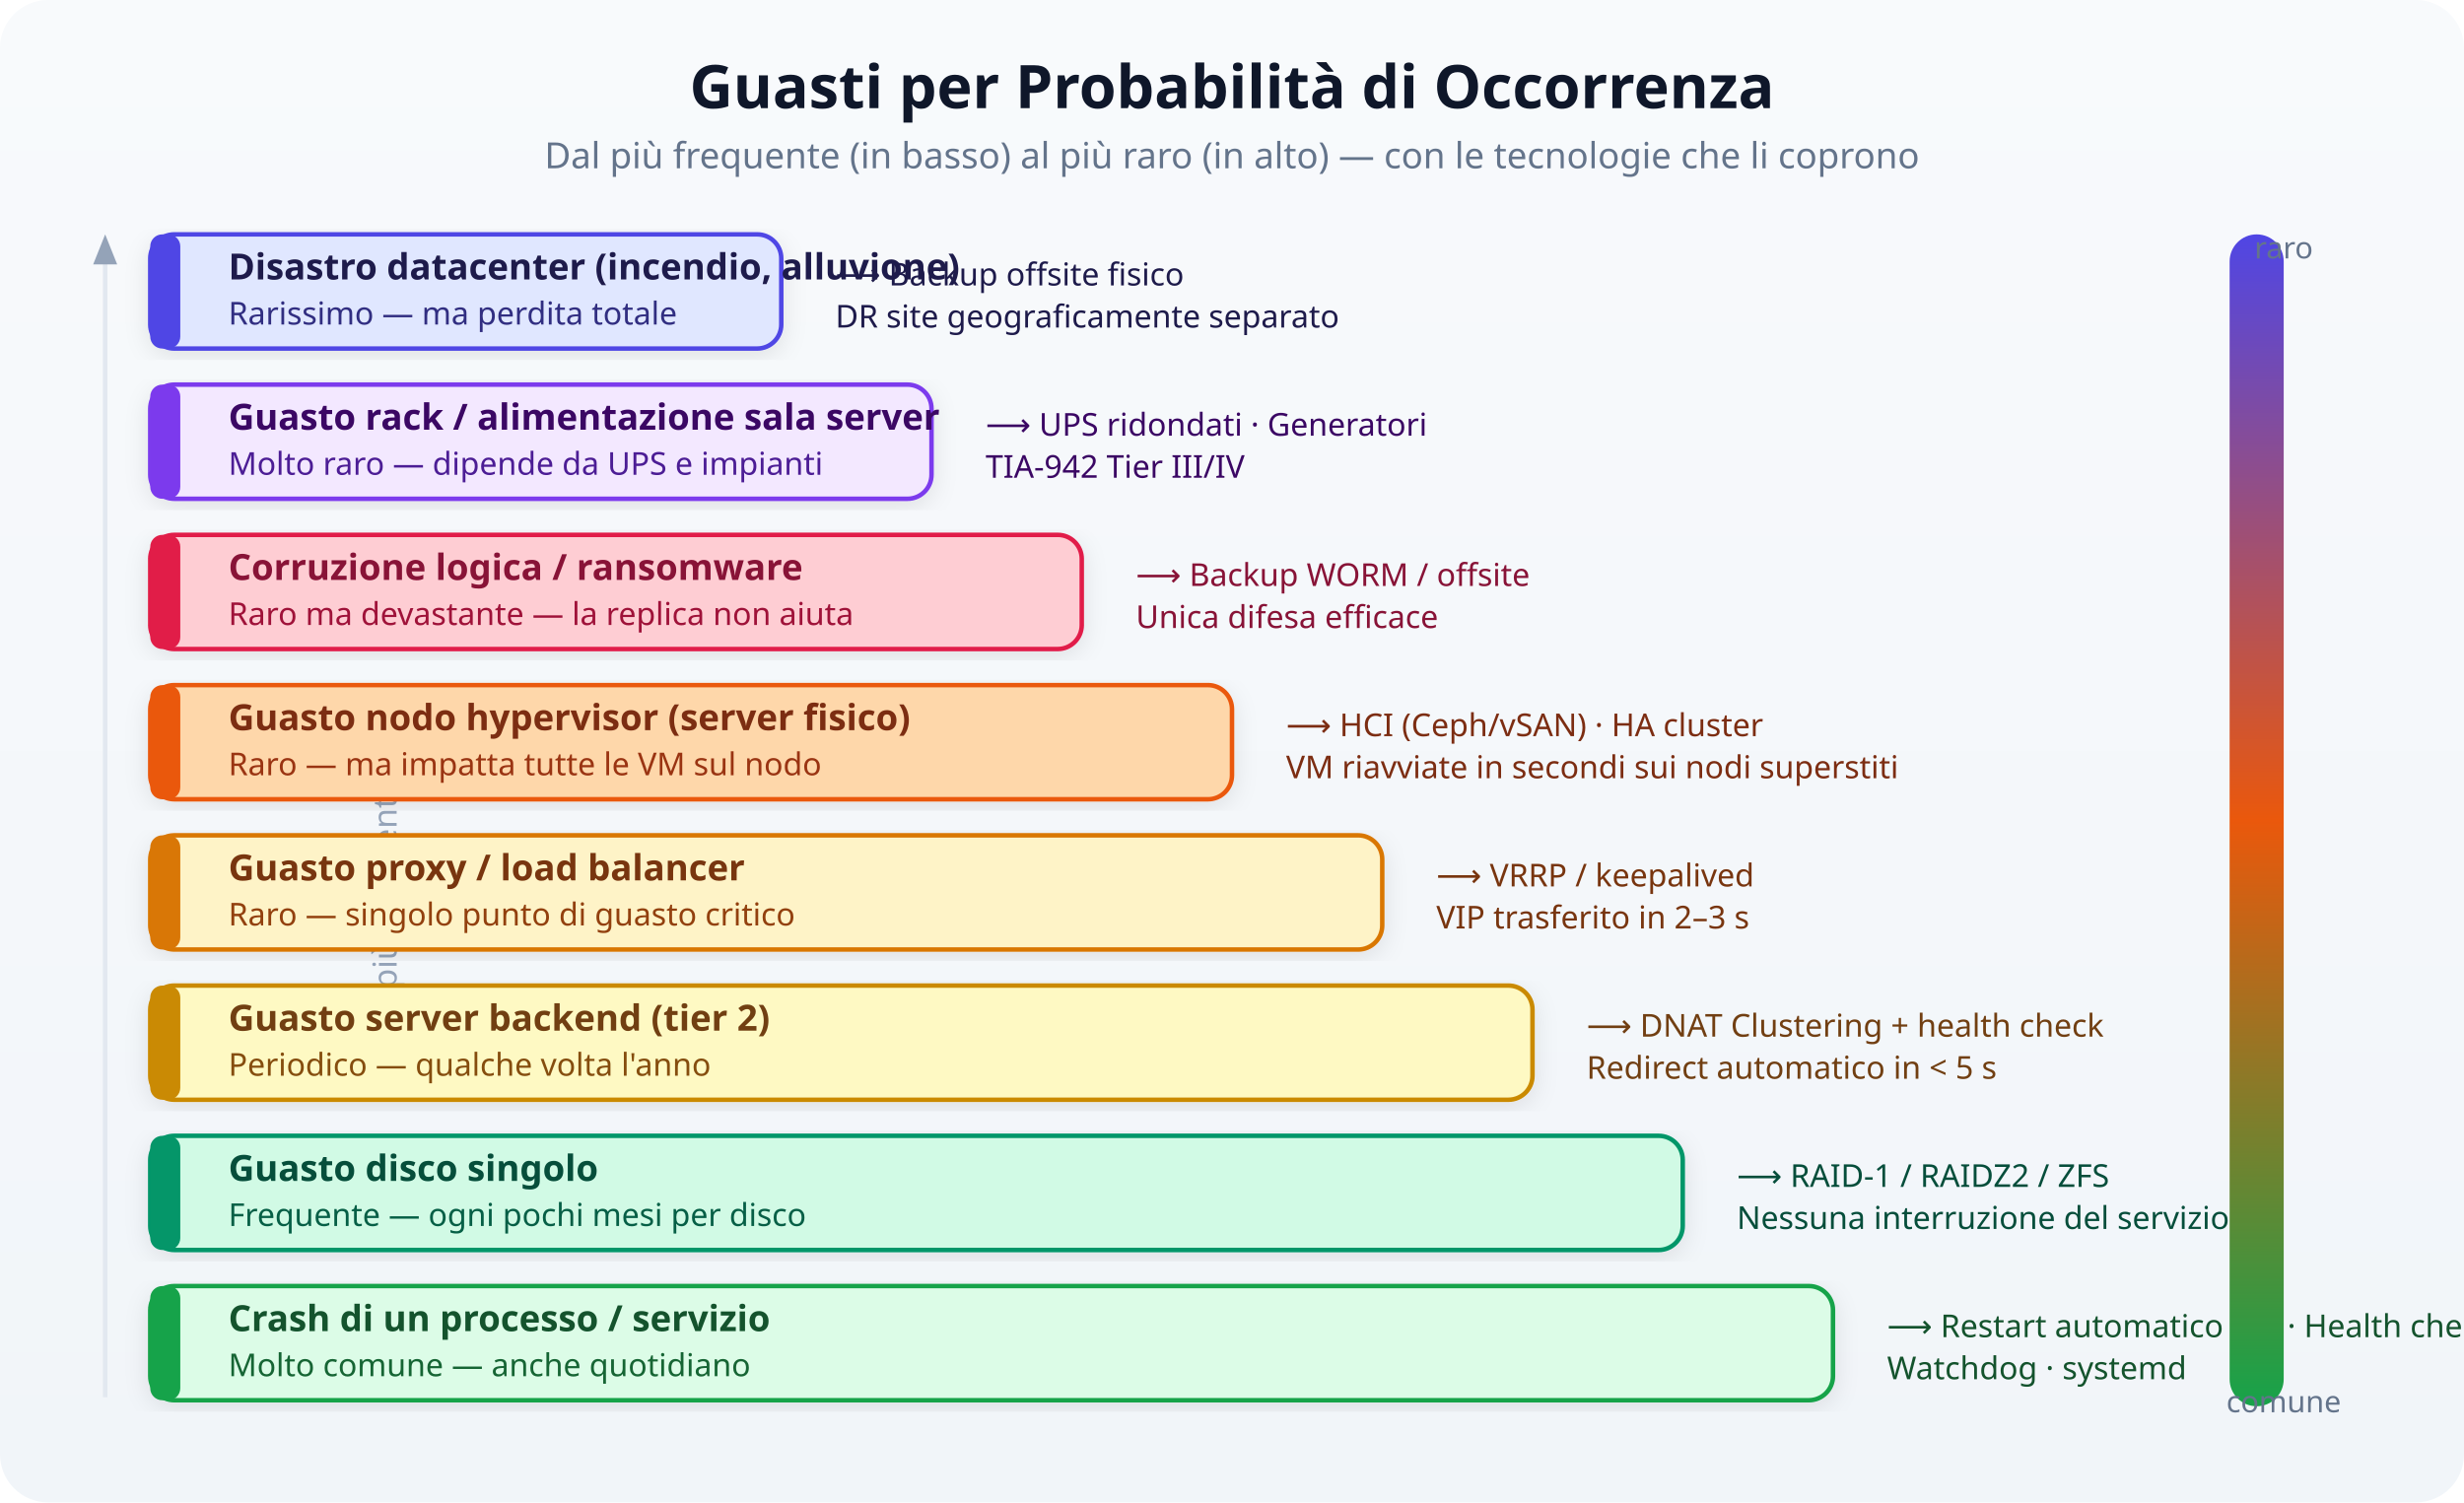
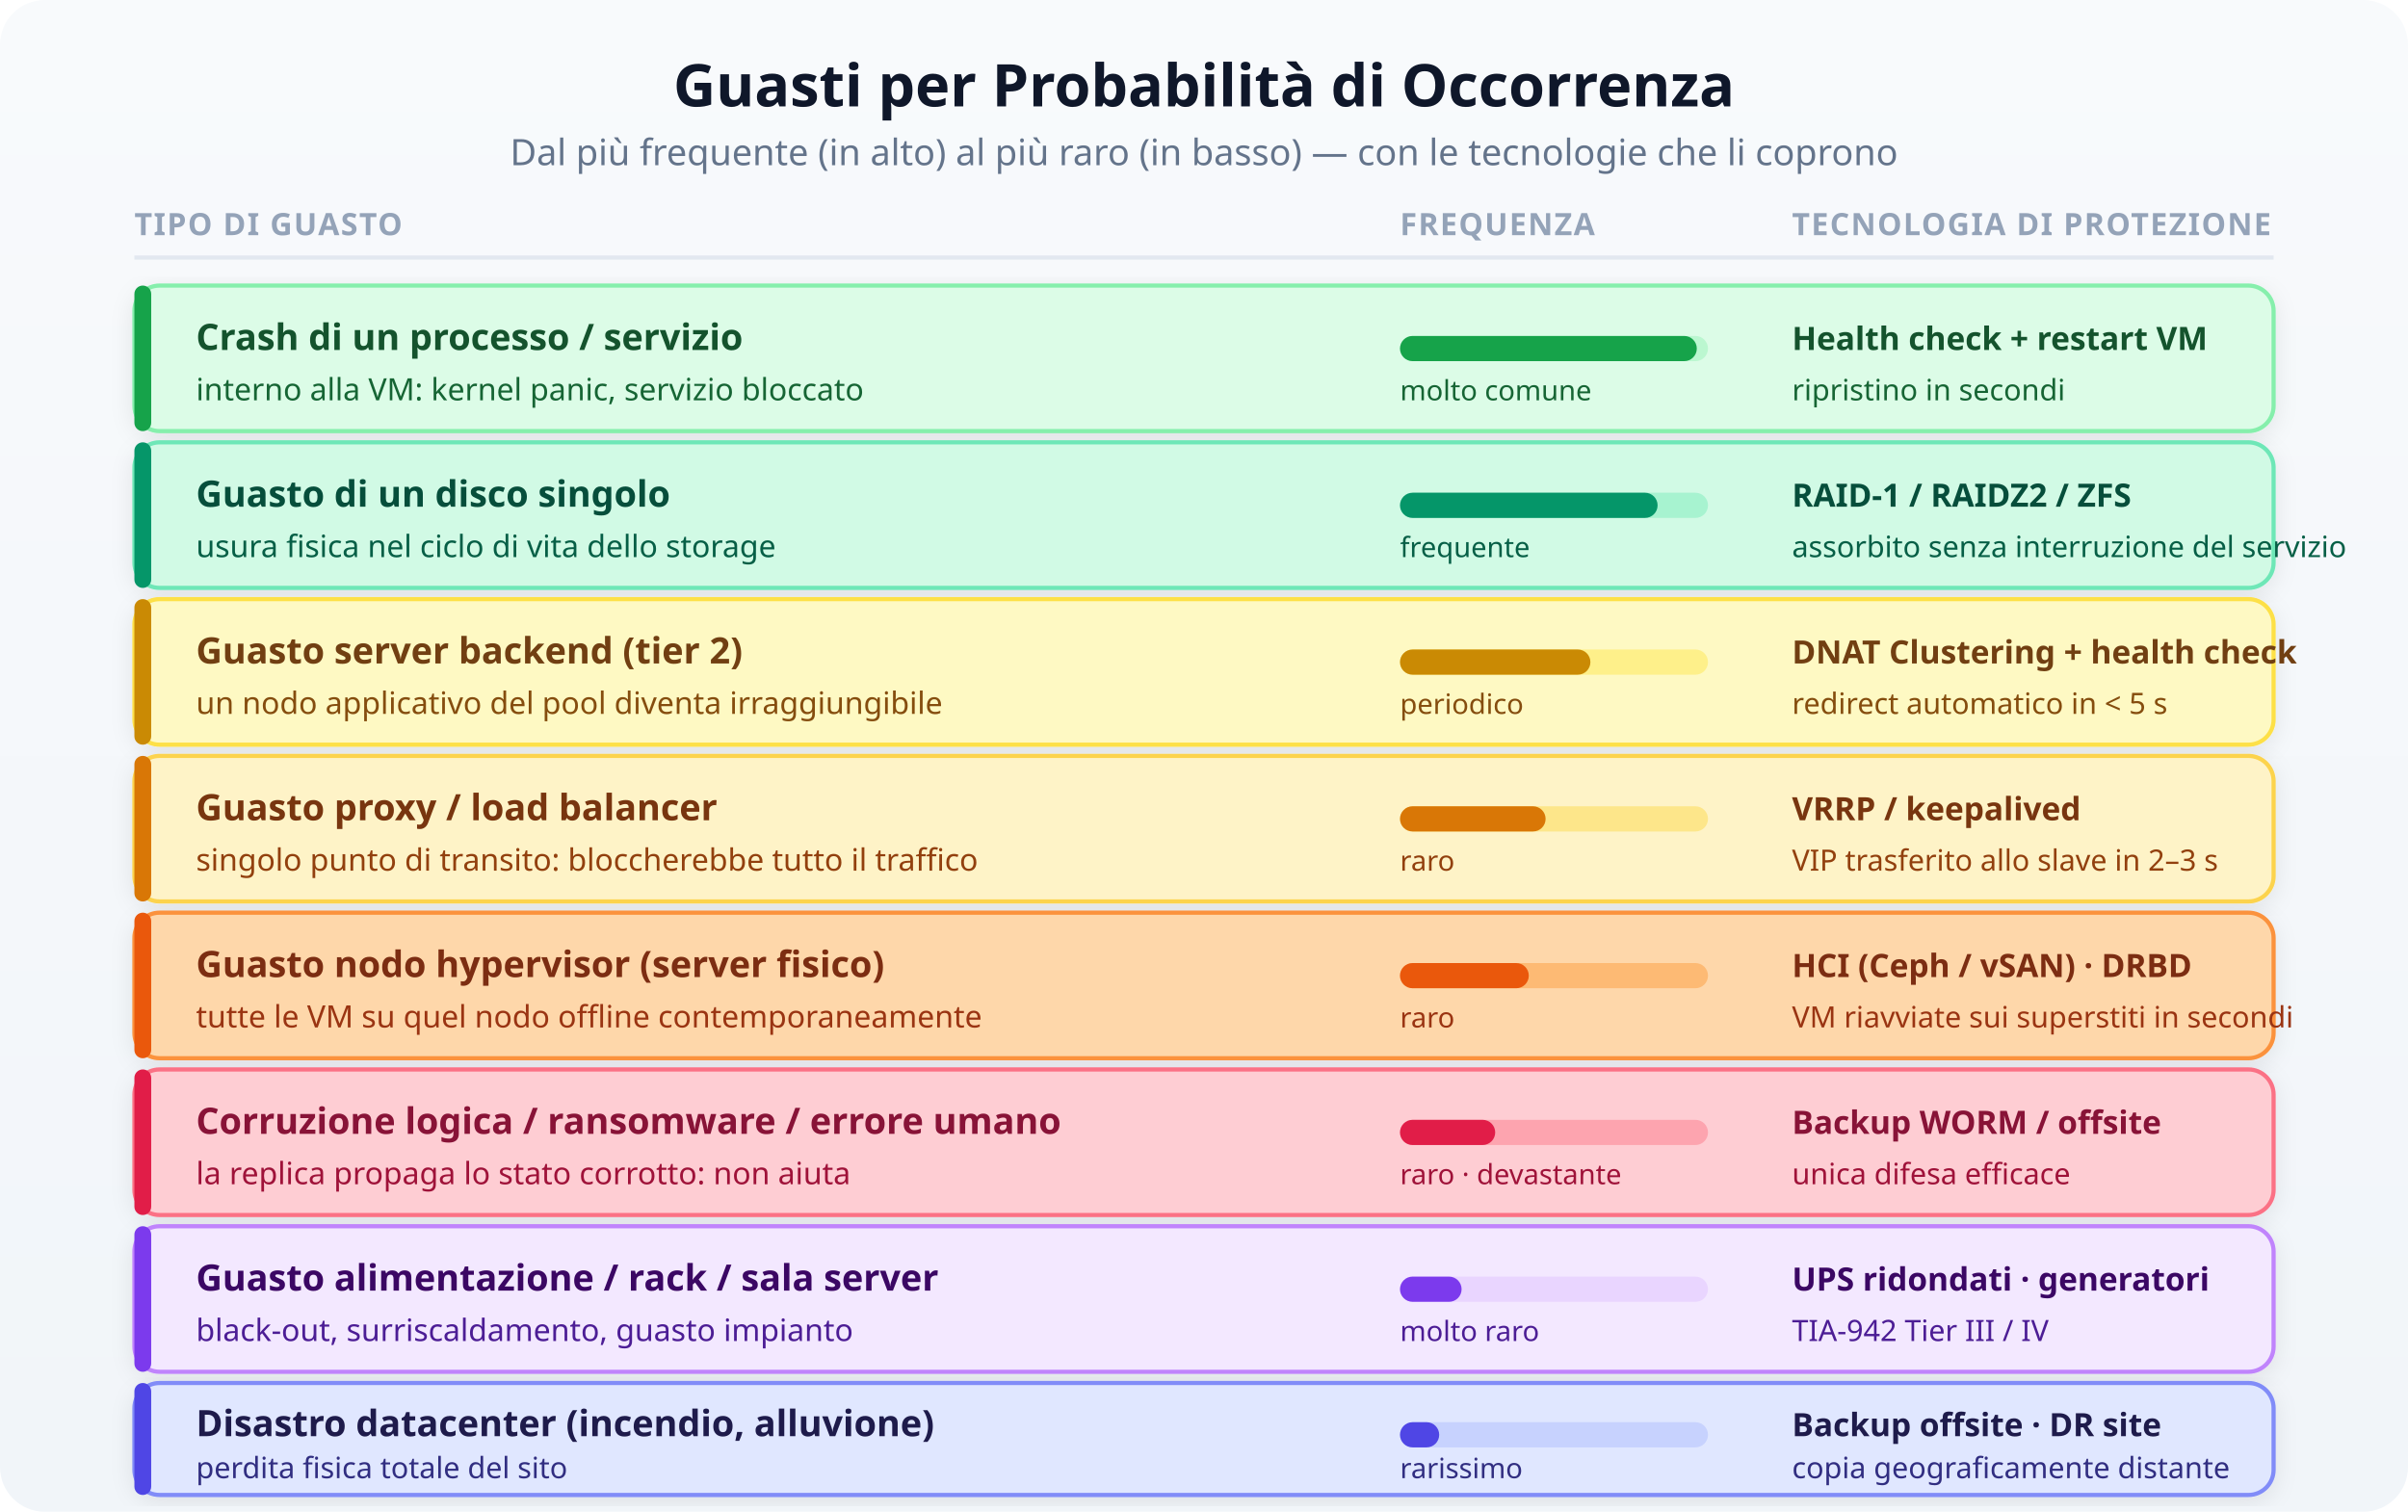
- <svg xmlns="http://www.w3.org/2000/svg" viewBox="0 0 820 500" font-family="'Segoe UI', system-ui, sans-serif">
+ <svg xmlns="http://www.w3.org/2000/svg" viewBox="0 0 860 540" font-family="'Segoe UI', system-ui, sans-serif">
  <defs>
    <linearGradient id="bg2" x1="0" y1="0" x2="0" y2="1">
      <stop offset="0%" stop-color="#f8fafc" />
      <stop offset="100%" stop-color="#f1f5f9" />
    </linearGradient>
    <filter id="sh2">
-       <feDropShadow dx="0" dy="2" stdDeviation="4" flood-color="#00000018" />
+       <feDropShadow dx="0" dy="2" stdDeviation="4" flood-color="#00000015" />
    </filter>
  </defs>
-   <rect width="820" height="500" fill="url(#bg2)" rx="16" />
-   <text x="410" y="36" text-anchor="middle" font-size="20" font-weight="700" fill="#0f172a">Guasti per Probabilità di Occorrenza</text>
-   <text x="410" y="56" text-anchor="middle" font-size="12" fill="#64748b">Dal più frequente (in basso) al più raro (in alto) — con le tecnologie che li coprono</text>
-   <text x="22" y="410" font-size="11" fill="#94a3b8" text-anchor="middle" transform="rotate(-90,22,300)">← più frequente</text>
-   <line x1="35" y1="80" x2="35" y2="465" stroke="#e2e8f0" stroke-width="1.5" />
-   <polygon points="35,78 31,88 39,88" fill="#94a3b8" />
-   <rect x="50" y="428" width="560" height="38" rx="8" fill="#dcfce7" stroke="#16a34a" stroke-width="1.5" filter="url(#sh2)" />
-   <rect x="50" y="428" width="10" height="38" rx="4" fill="#16a34a" />
-   <text x="76" y="443" font-size="12" font-weight="700" fill="#14532d">Crash di un processo / servizio</text>
-   <text x="76" y="458" font-size="10.5" fill="#166534">Molto comune — anche quotidiano</text>
-   <text x="628" y="445" font-size="10.5" fill="#14532d">⟶ Restart automatico VM · Health check HAProxy</text>
-   <text x="628" y="459" font-size="10.5" fill="#14532d">    Watchdog · systemd</text>
-   <rect x="50" y="378" width="510" height="38" rx="8" fill="#d1fae5" stroke="#059669" stroke-width="1.5" filter="url(#sh2)" />
-   <rect x="50" y="378" width="10" height="38" rx="4" fill="#059669" />
-   <text x="76" y="393" font-size="12" font-weight="700" fill="#064e3b">Guasto disco singolo</text>
-   <text x="76" y="408" font-size="10.5" fill="#065f46">Frequente — ogni pochi mesi per disco</text>
-   <text x="578" y="395" font-size="10.5" fill="#064e3b">⟶ RAID-1 / RAIDZ2 / ZFS</text>
-   <text x="578" y="409" font-size="10.5" fill="#064e3b">    Nessuna interruzione del servizio</text>
-   <rect x="50" y="328" width="460" height="38" rx="8" fill="#fef9c3" stroke="#ca8a04" stroke-width="1.5" filter="url(#sh2)" />
-   <rect x="50" y="328" width="10" height="38" rx="4" fill="#ca8a04" />
-   <text x="76" y="343" font-size="12" font-weight="700" fill="#713f12">Guasto server backend (tier 2)</text>
-   <text x="76" y="358" font-size="10.5" fill="#854d0e">Periodico — qualche volta l'anno</text>
-   <text x="528" y="345" font-size="10.5" fill="#713f12">⟶ DNAT Clustering + health check</text>
-   <text x="528" y="359" font-size="10.5" fill="#713f12">    Redirect automatico in &lt; 5 s</text>
-   <rect x="50" y="278" width="410" height="38" rx="8" fill="#fef3c7" stroke="#d97706" stroke-width="1.5" filter="url(#sh2)" />
-   <rect x="50" y="278" width="10" height="38" rx="4" fill="#d97706" />
-   <text x="76" y="293" font-size="12" font-weight="700" fill="#78350f">Guasto proxy / load balancer</text>
-   <text x="76" y="308" font-size="10.5" fill="#92400e">Raro — singolo punto di guasto critico</text>
-   <text x="478" y="295" font-size="10.5" fill="#78350f">⟶ VRRP / keepalived</text>
-   <text x="478" y="309" font-size="10.5" fill="#78350f">    VIP trasferito in 2–3 s</text>
-   <rect x="50" y="228" width="360" height="38" rx="8" fill="#fed7aa" stroke="#ea580c" stroke-width="1.5" filter="url(#sh2)" />
-   <rect x="50" y="228" width="10" height="38" rx="4" fill="#ea580c" />
-   <text x="76" y="243" font-size="12" font-weight="700" fill="#7c2d12">Guasto nodo hypervisor (server fisico)</text>
-   <text x="76" y="258" font-size="10.5" fill="#9a3412">Raro — ma impatta tutte le VM sul nodo</text>
-   <text x="428" y="245" font-size="10.5" fill="#7c2d12">⟶ HCI (Ceph/vSAN) · HA cluster</text>
-   <text x="428" y="259" font-size="10.5" fill="#7c2d12">    VM riavviate in secondi sui nodi superstiti</text>
-   <rect x="50" y="178" width="310" height="38" rx="8" fill="#fecdd3" stroke="#e11d48" stroke-width="1.5" filter="url(#sh2)" />
-   <rect x="50" y="178" width="10" height="38" rx="4" fill="#e11d48" />
-   <text x="76" y="193" font-size="12" font-weight="700" fill="#881337">Corruzione logica / ransomware</text>
-   <text x="76" y="208" font-size="10.5" fill="#9f1239">Raro ma devastante — la replica non aiuta</text>
-   <text x="378" y="195" font-size="10.5" fill="#881337">⟶ Backup WORM / offsite</text>
-   <text x="378" y="209" font-size="10.5" fill="#881337">    Unica difesa efficace</text>
-   <rect x="50" y="128" width="260" height="38" rx="8" fill="#f3e8ff" stroke="#7c3aed" stroke-width="1.5" filter="url(#sh2)" />
-   <rect x="50" y="128" width="10" height="38" rx="4" fill="#7c3aed" />
-   <text x="76" y="143" font-size="12" font-weight="700" fill="#3b0764">Guasto rack / alimentazione sala server</text>
-   <text x="76" y="158" font-size="10.5" fill="#4c1d95">Molto raro — dipende da UPS e impianti</text>
-   <text x="328" y="145" font-size="10.5" fill="#3b0764">⟶ UPS ridondati · Generatori</text>
-   <text x="328" y="159" font-size="10.5" fill="#3b0764">    TIA-942 Tier III/IV</text>
-   <rect x="50" y="78" width="210" height="38" rx="8" fill="#e0e7ff" stroke="#4f46e5" stroke-width="1.5" filter="url(#sh2)" />
-   <rect x="50" y="78" width="10" height="38" rx="4" fill="#4f46e5" />
-   <text x="76" y="93" font-size="12" font-weight="700" fill="#1e1b4b">Disastro datacenter (incendio, alluvione)</text>
-   <text x="76" y="108" font-size="10.5" fill="#312e81">Rarissimo — ma perdita totale</text>
-   <text x="278" y="95" font-size="10.5" fill="#1e1b4b">⟶ Backup offsite fisico</text>
-   <text x="278" y="109" font-size="10.5" fill="#1e1b4b">    DR site geograficamente separato</text>
-   <rect x="742" y="78" width="18" height="390" rx="9" fill="url(#lgnd)" />
-   <defs>
-     <linearGradient id="lgnd" x1="0" y1="0" x2="0" y2="1">
-       <stop offset="0%" stop-color="#4f46e5" />
-       <stop offset="50%" stop-color="#ea580c" />
-       <stop offset="100%" stop-color="#16a34a" />
-     </linearGradient>
-   </defs>
-   <text x="760" y="86" font-size="10" fill="#64748b" text-anchor="middle">raro</text>
-   <text x="760" y="470" font-size="10" fill="#64748b" text-anchor="middle">comune</text>
+   <rect width="860" height="540" fill="url(#bg2)" rx="16" />
+   <text x="430" y="38" text-anchor="middle" font-size="21" font-weight="700" fill="#0f172a">Guasti per Probabilità di Occorrenza</text>
+   <text x="430" y="59" text-anchor="middle" font-size="13" fill="#64748b">Dal più frequente (in alto) al più raro (in basso) — con le tecnologie che li coprono</text>
+   <text x="48" y="84" font-size="11" font-weight="700" fill="#94a3b8" letter-spacing="0.5">TIPO DI GUASTO</text>
+   <text x="500" y="84" font-size="11" font-weight="700" fill="#94a3b8" letter-spacing="0.5">FREQUENZA</text>
+   <text x="640" y="84" font-size="11" font-weight="700" fill="#94a3b8" letter-spacing="0.5">TECNOLOGIA DI PROTEZIONE</text>
+   <line x1="48" y1="92" x2="812" y2="92" stroke="#e2e8f0" stroke-width="1.5" />
+   <g>
+     <rect x="48" y="102" width="764" height="52" rx="9" fill="#dcfce7" stroke="#86efac" stroke-width="1.5" filter="url(#sh2)" />
+     <rect x="48" y="102" width="6" height="52" rx="3" fill="#16a34a" />
+     <text x="70" y="125" font-size="13" font-weight="700" fill="#14532d">Crash di un processo / servizio</text>
+     <text x="70" y="143" font-size="11" fill="#166534">interno alla VM: kernel panic, servizio bloccato</text>
+     <rect x="500" y="120" width="110" height="9" rx="4.5" fill="#bbf7d0" />
+     <rect x="500" y="120" width="106" height="9" rx="4.5" fill="#16a34a" />
+     <text x="500" y="143" font-size="10" fill="#166534">molto comune</text>
+     <text x="640" y="125" font-size="11.5" font-weight="600" fill="#14532d">Health check + restart VM</text>
+     <text x="640" y="143" font-size="10.5" fill="#166534">ripristino in secondi</text>
+   </g>
+   <g>
+     <rect x="48" y="158" width="764" height="52" rx="9" fill="#d1fae5" stroke="#6ee7b7" stroke-width="1.5" filter="url(#sh2)" />
+     <rect x="48" y="158" width="6" height="52" rx="3" fill="#059669" />
+     <text x="70" y="181" font-size="13" font-weight="700" fill="#064e3b">Guasto di un disco singolo</text>
+     <text x="70" y="199" font-size="11" fill="#065f46">usura fisica nel ciclo di vita dello storage</text>
+     <rect x="500" y="176" width="110" height="9" rx="4.5" fill="#a7f3d0" />
+     <rect x="500" y="176" width="92" height="9" rx="4.5" fill="#059669" />
+     <text x="500" y="199" font-size="10" fill="#065f46">frequente</text>
+     <text x="640" y="181" font-size="11.5" font-weight="600" fill="#064e3b">RAID-1 / RAIDZ2 / ZFS</text>
+     <text x="640" y="199" font-size="10.5" fill="#065f46">assorbito senza interruzione del servizio</text>
+   </g>
+   <g>
+     <rect x="48" y="214" width="764" height="52" rx="9" fill="#fef9c3" stroke="#fde047" stroke-width="1.5" filter="url(#sh2)" />
+     <rect x="48" y="214" width="6" height="52" rx="3" fill="#ca8a04" />
+     <text x="70" y="237" font-size="13" font-weight="700" fill="#713f12">Guasto server backend (tier 2)</text>
+     <text x="70" y="255" font-size="11" fill="#854d0e">un nodo applicativo del pool diventa irraggiungibile</text>
+     <rect x="500" y="232" width="110" height="9" rx="4.5" fill="#fef08a" />
+     <rect x="500" y="232" width="68" height="9" rx="4.5" fill="#ca8a04" />
+     <text x="500" y="255" font-size="10" fill="#854d0e">periodico</text>
+     <text x="640" y="237" font-size="11.5" font-weight="600" fill="#713f12">DNAT Clustering + health check</text>
+     <text x="640" y="255" font-size="10.5" fill="#854d0e">redirect automatico in &lt; 5 s</text>
+   </g>
+   <g>
+     <rect x="48" y="270" width="764" height="52" rx="9" fill="#fef3c7" stroke="#fcd34d" stroke-width="1.5" filter="url(#sh2)" />
+     <rect x="48" y="270" width="6" height="52" rx="3" fill="#d97706" />
+     <text x="70" y="293" font-size="13" font-weight="700" fill="#78350f">Guasto proxy / load balancer</text>
+     <text x="70" y="311" font-size="11" fill="#92400e">singolo punto di transito: bloccherebbe tutto il traffico</text>
+     <rect x="500" y="288" width="110" height="9" rx="4.5" fill="#fde68a" />
+     <rect x="500" y="288" width="52" height="9" rx="4.5" fill="#d97706" />
+     <text x="500" y="311" font-size="10" fill="#92400e">raro</text>
+     <text x="640" y="293" font-size="11.5" font-weight="600" fill="#78350f">VRRP / keepalived</text>
+     <text x="640" y="311" font-size="10.5" fill="#92400e">VIP trasferito allo slave in 2–3 s</text>
+   </g>
+   <g>
+     <rect x="48" y="326" width="764" height="52" rx="9" fill="#fed7aa" stroke="#fb923c" stroke-width="1.5" filter="url(#sh2)" />
+     <rect x="48" y="326" width="6" height="52" rx="3" fill="#ea580c" />
+     <text x="70" y="349" font-size="13" font-weight="700" fill="#7c2d12">Guasto nodo hypervisor (server fisico)</text>
+     <text x="70" y="367" font-size="11" fill="#9a3412">tutte le VM su quel nodo offline contemporaneamente</text>
+     <rect x="500" y="344" width="110" height="9" rx="4.5" fill="#fdba74" />
+     <rect x="500" y="344" width="46" height="9" rx="4.5" fill="#ea580c" />
+     <text x="500" y="367" font-size="10" fill="#9a3412">raro</text>
+     <text x="640" y="349" font-size="11.5" font-weight="600" fill="#7c2d12">HCI (Ceph / vSAN) · DRBD</text>
+     <text x="640" y="367" font-size="10.5" fill="#9a3412">VM riavviate sui superstiti in secondi</text>
+   </g>
+   <g>
+     <rect x="48" y="382" width="764" height="52" rx="9" fill="#fecdd3" stroke="#fb7185" stroke-width="1.5" filter="url(#sh2)" />
+     <rect x="48" y="382" width="6" height="52" rx="3" fill="#e11d48" />
+     <text x="70" y="405" font-size="13" font-weight="700" fill="#881337">Corruzione logica / ransomware / errore umano</text>
+     <text x="70" y="423" font-size="11" fill="#9f1239">la replica propaga lo stato corrotto: non aiuta</text>
+     <rect x="500" y="400" width="110" height="9" rx="4.5" fill="#fda4af" />
+     <rect x="500" y="400" width="34" height="9" rx="4.5" fill="#e11d48" />
+     <text x="500" y="423" font-size="10" fill="#9f1239">raro · devastante</text>
+     <text x="640" y="405" font-size="11.5" font-weight="600" fill="#881337">Backup WORM / offsite</text>
+     <text x="640" y="423" font-size="10.5" fill="#9f1239">unica difesa efficace</text>
+   </g>
+   <g>
+     <rect x="48" y="438" width="764" height="52" rx="9" fill="#f3e8ff" stroke="#c084fc" stroke-width="1.5" filter="url(#sh2)" />
+     <rect x="48" y="438" width="6" height="52" rx="3" fill="#7c3aed" />
+     <text x="70" y="461" font-size="13" font-weight="700" fill="#3b0764">Guasto alimentazione / rack / sala server</text>
+     <text x="70" y="479" font-size="11" fill="#4c1d95">black-out, surriscaldamento, guasto impianto</text>
+     <rect x="500" y="456" width="110" height="9" rx="4.5" fill="#e9d5ff" />
+     <rect x="500" y="456" width="22" height="9" rx="4.5" fill="#7c3aed" />
+     <text x="500" y="479" font-size="10" fill="#4c1d95">molto raro</text>
+     <text x="640" y="461" font-size="11.5" font-weight="600" fill="#3b0764">UPS ridondati · generatori</text>
+     <text x="640" y="479" font-size="10.5" fill="#4c1d95">TIA-942 Tier III / IV</text>
+   </g>
+   <g>
+     <rect x="48" y="494" width="764" height="40" rx="9" fill="#e0e7ff" stroke="#818cf8" stroke-width="1.5" filter="url(#sh2)" />
+     <rect x="48" y="494" width="6" height="40" rx="3" fill="#4f46e5" />
+     <text x="70" y="513" font-size="13" font-weight="700" fill="#1e1b4b">Disastro datacenter (incendio, alluvione)</text>
+     <text x="70" y="528" font-size="10.5" fill="#312e81">perdita fisica totale del sito</text>
+     <rect x="500" y="508" width="110" height="9" rx="4.5" fill="#c7d2fe" />
+     <rect x="500" y="508" width="14" height="9" rx="4.5" fill="#4f46e5" />
+     <text x="500" y="528" font-size="10" fill="#312e81">rarissimo</text>
+     <text x="640" y="513" font-size="11.5" font-weight="600" fill="#1e1b4b">Backup offsite · DR site</text>
+     <text x="640" y="528" font-size="10.5" fill="#312e81">copia geograficamente distante</text>
+   </g>
</svg>
